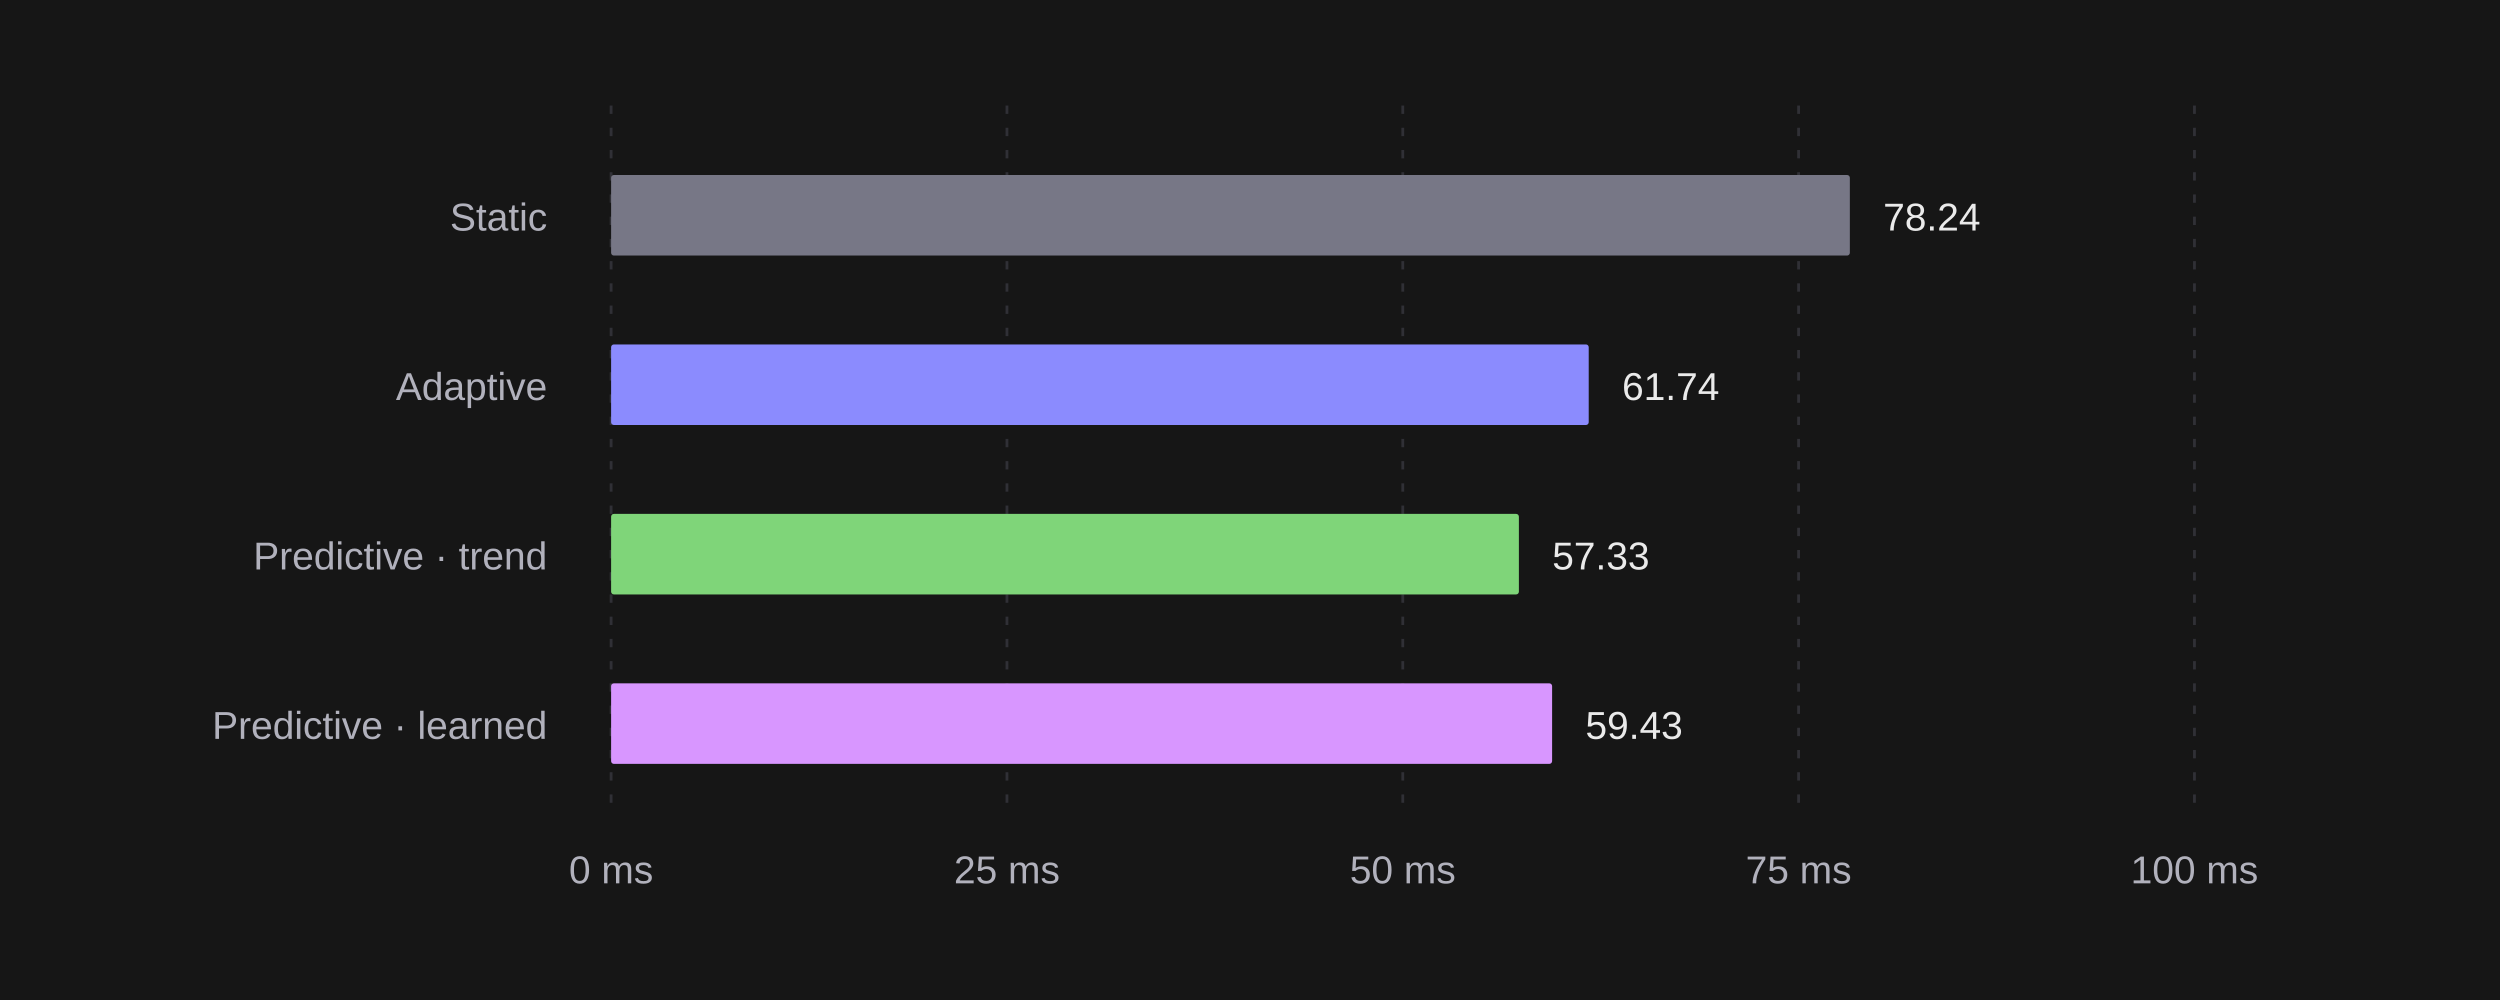
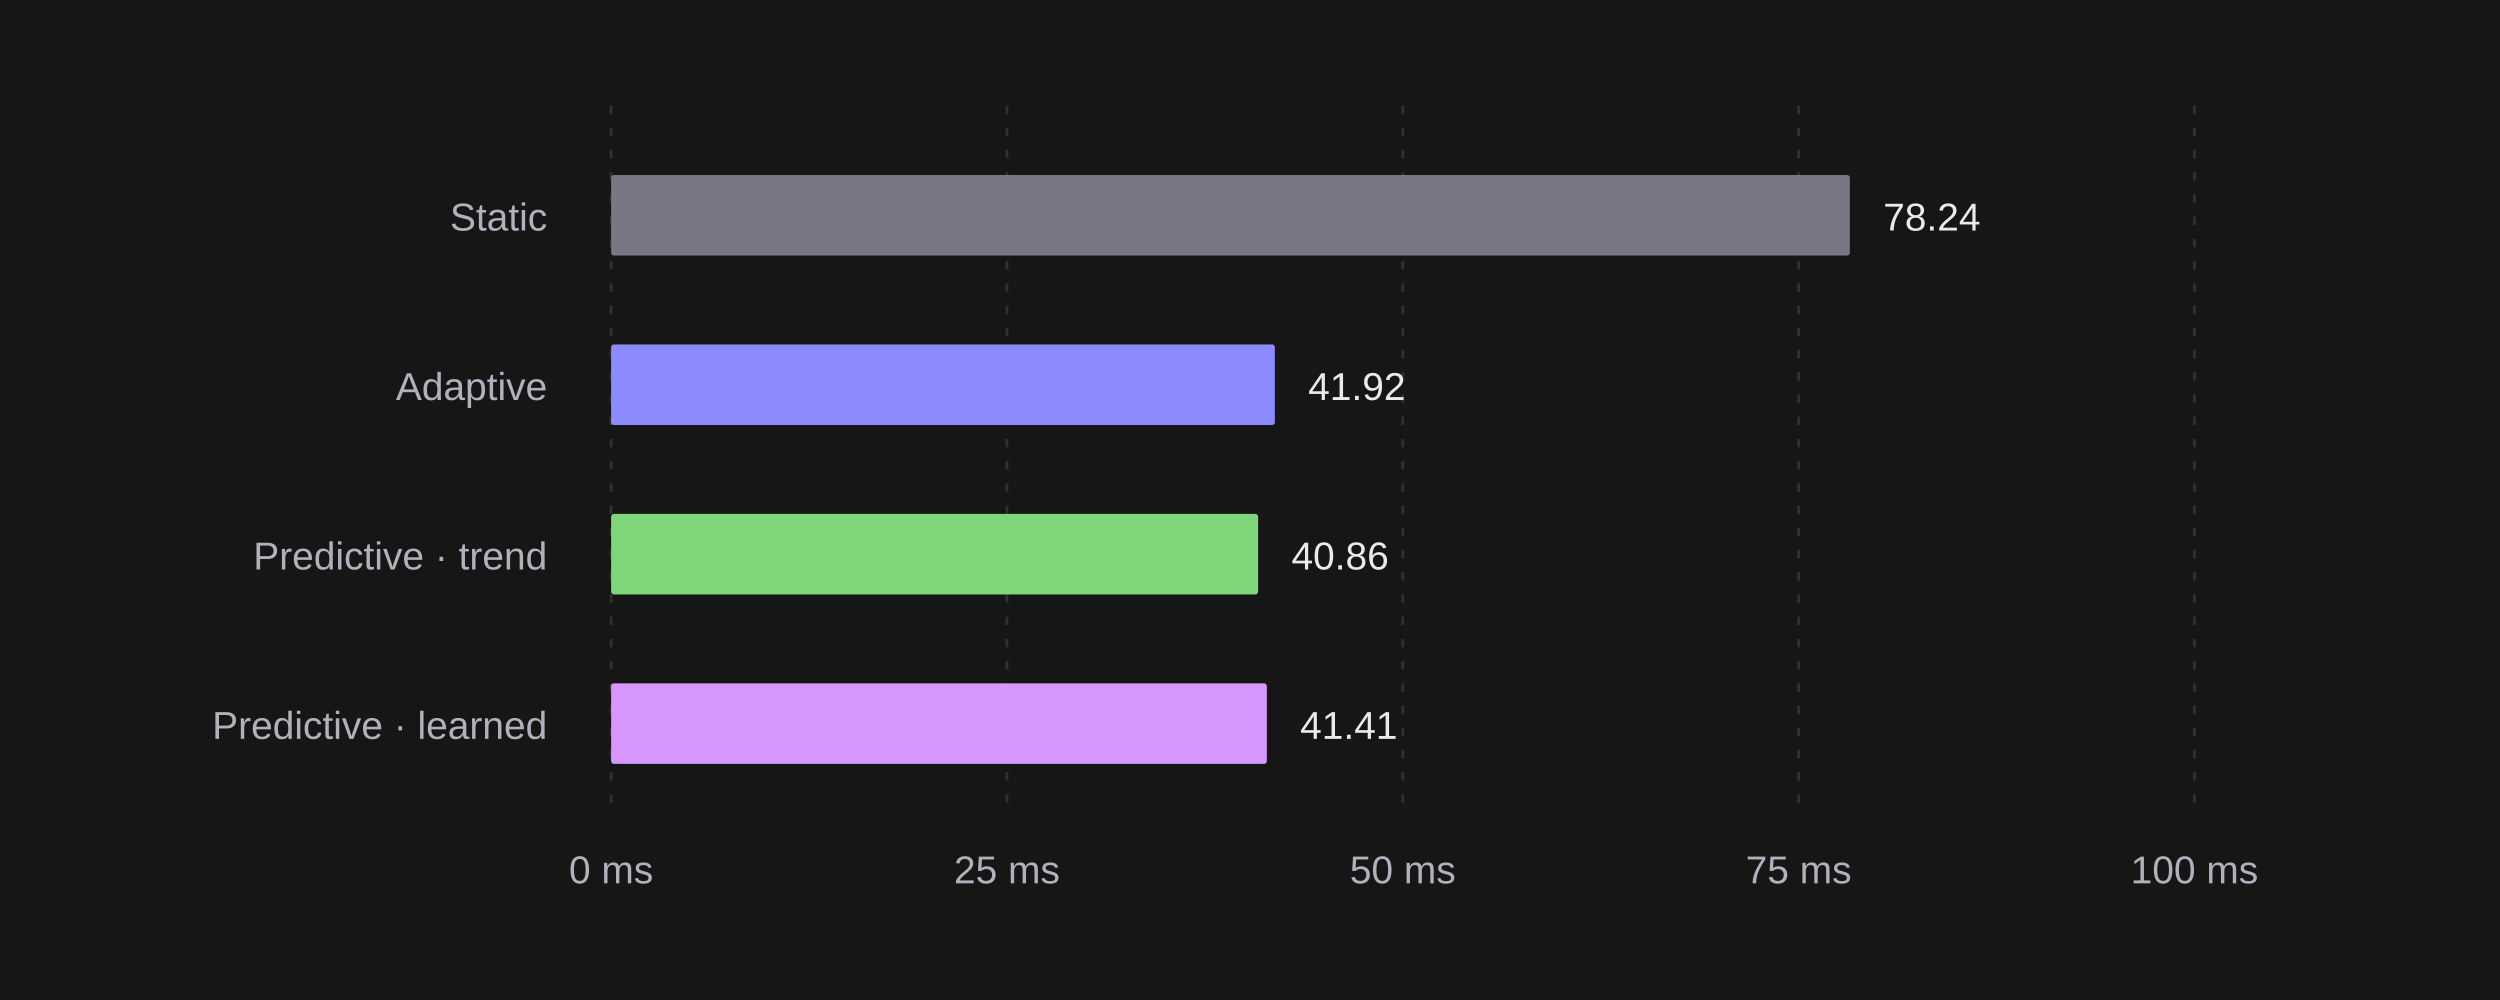
<svg xmlns="http://www.w3.org/2000/svg" width="900" height="360" viewBox="0 0 900 360" role="img" aria-labelledby="title desc">
  <rect width="100%" height="100%" fill="#161616" />
  <g font-family="Arial, sans-serif" font-size="14" fill="#b1b1bc">
    <path d="M220.0 38V290" stroke="#303036" stroke-dasharray="3 5" />
    <text x="220.0" y="318" text-anchor="middle">0 ms</text>
    <path d="M362.5 38V290" stroke="#303036" stroke-dasharray="3 5" />
    <text x="362.5" y="318" text-anchor="middle">25 ms</text>
    <path d="M505.0 38V290" stroke="#303036" stroke-dasharray="3 5" />
    <text x="505.0" y="318" text-anchor="middle">50 ms</text>
    <path d="M647.5 38V290" stroke="#303036" stroke-dasharray="3 5" />
    <text x="647.5" y="318" text-anchor="middle">75 ms</text>
    <path d="M790.0 38V290" stroke="#303036" stroke-dasharray="3 5" />
    <text x="790.0" y="318" text-anchor="middle">100 ms</text>
    <text x="197" y="83" text-anchor="end">Static</text>
    <rect x="220" y="63" width="445.947" height="29" fill="#777786" rx="1" />
    <text x="677.95" y="83" fill="#eaeaea">78.24</text>
    <text x="197" y="144" text-anchor="end">Adaptive</text>
-     <rect x="220" y="124" width="351.939" height="29" fill="#8b8bfe" rx="1" />
-     <text x="583.94" y="144" fill="#eaeaea">61.74</text>
+     <rect x="220" y="124" width="238.946" height="29" fill="#8b8bfe" rx="1" />
+     <text x="470.95" y="144" fill="#eaeaea">41.92</text>
    <text x="197" y="205" text-anchor="end">Predictive · trend</text>
-     <rect x="220" y="185" width="326.8" height="29" fill="#7fd579" rx="1" />
-     <text x="558.80" y="205" fill="#eaeaea">57.33</text>
+     <rect x="220" y="185" width="232.929" height="29" fill="#7fd579" rx="1" />
+     <text x="464.93" y="205" fill="#eaeaea">40.86</text>
    <text x="197" y="266" text-anchor="end">Predictive · learned</text>
-     <rect x="220" y="246" width="338.757" height="29" fill="#d896ff" rx="1" />
-     <text x="570.76" y="266" fill="#eaeaea">59.43</text>
+     <rect x="220" y="246" width="236.061" height="29" fill="#d896ff" rx="1" />
+     <text x="468.06" y="266" fill="#eaeaea">41.41</text>
  </g>
</svg>
